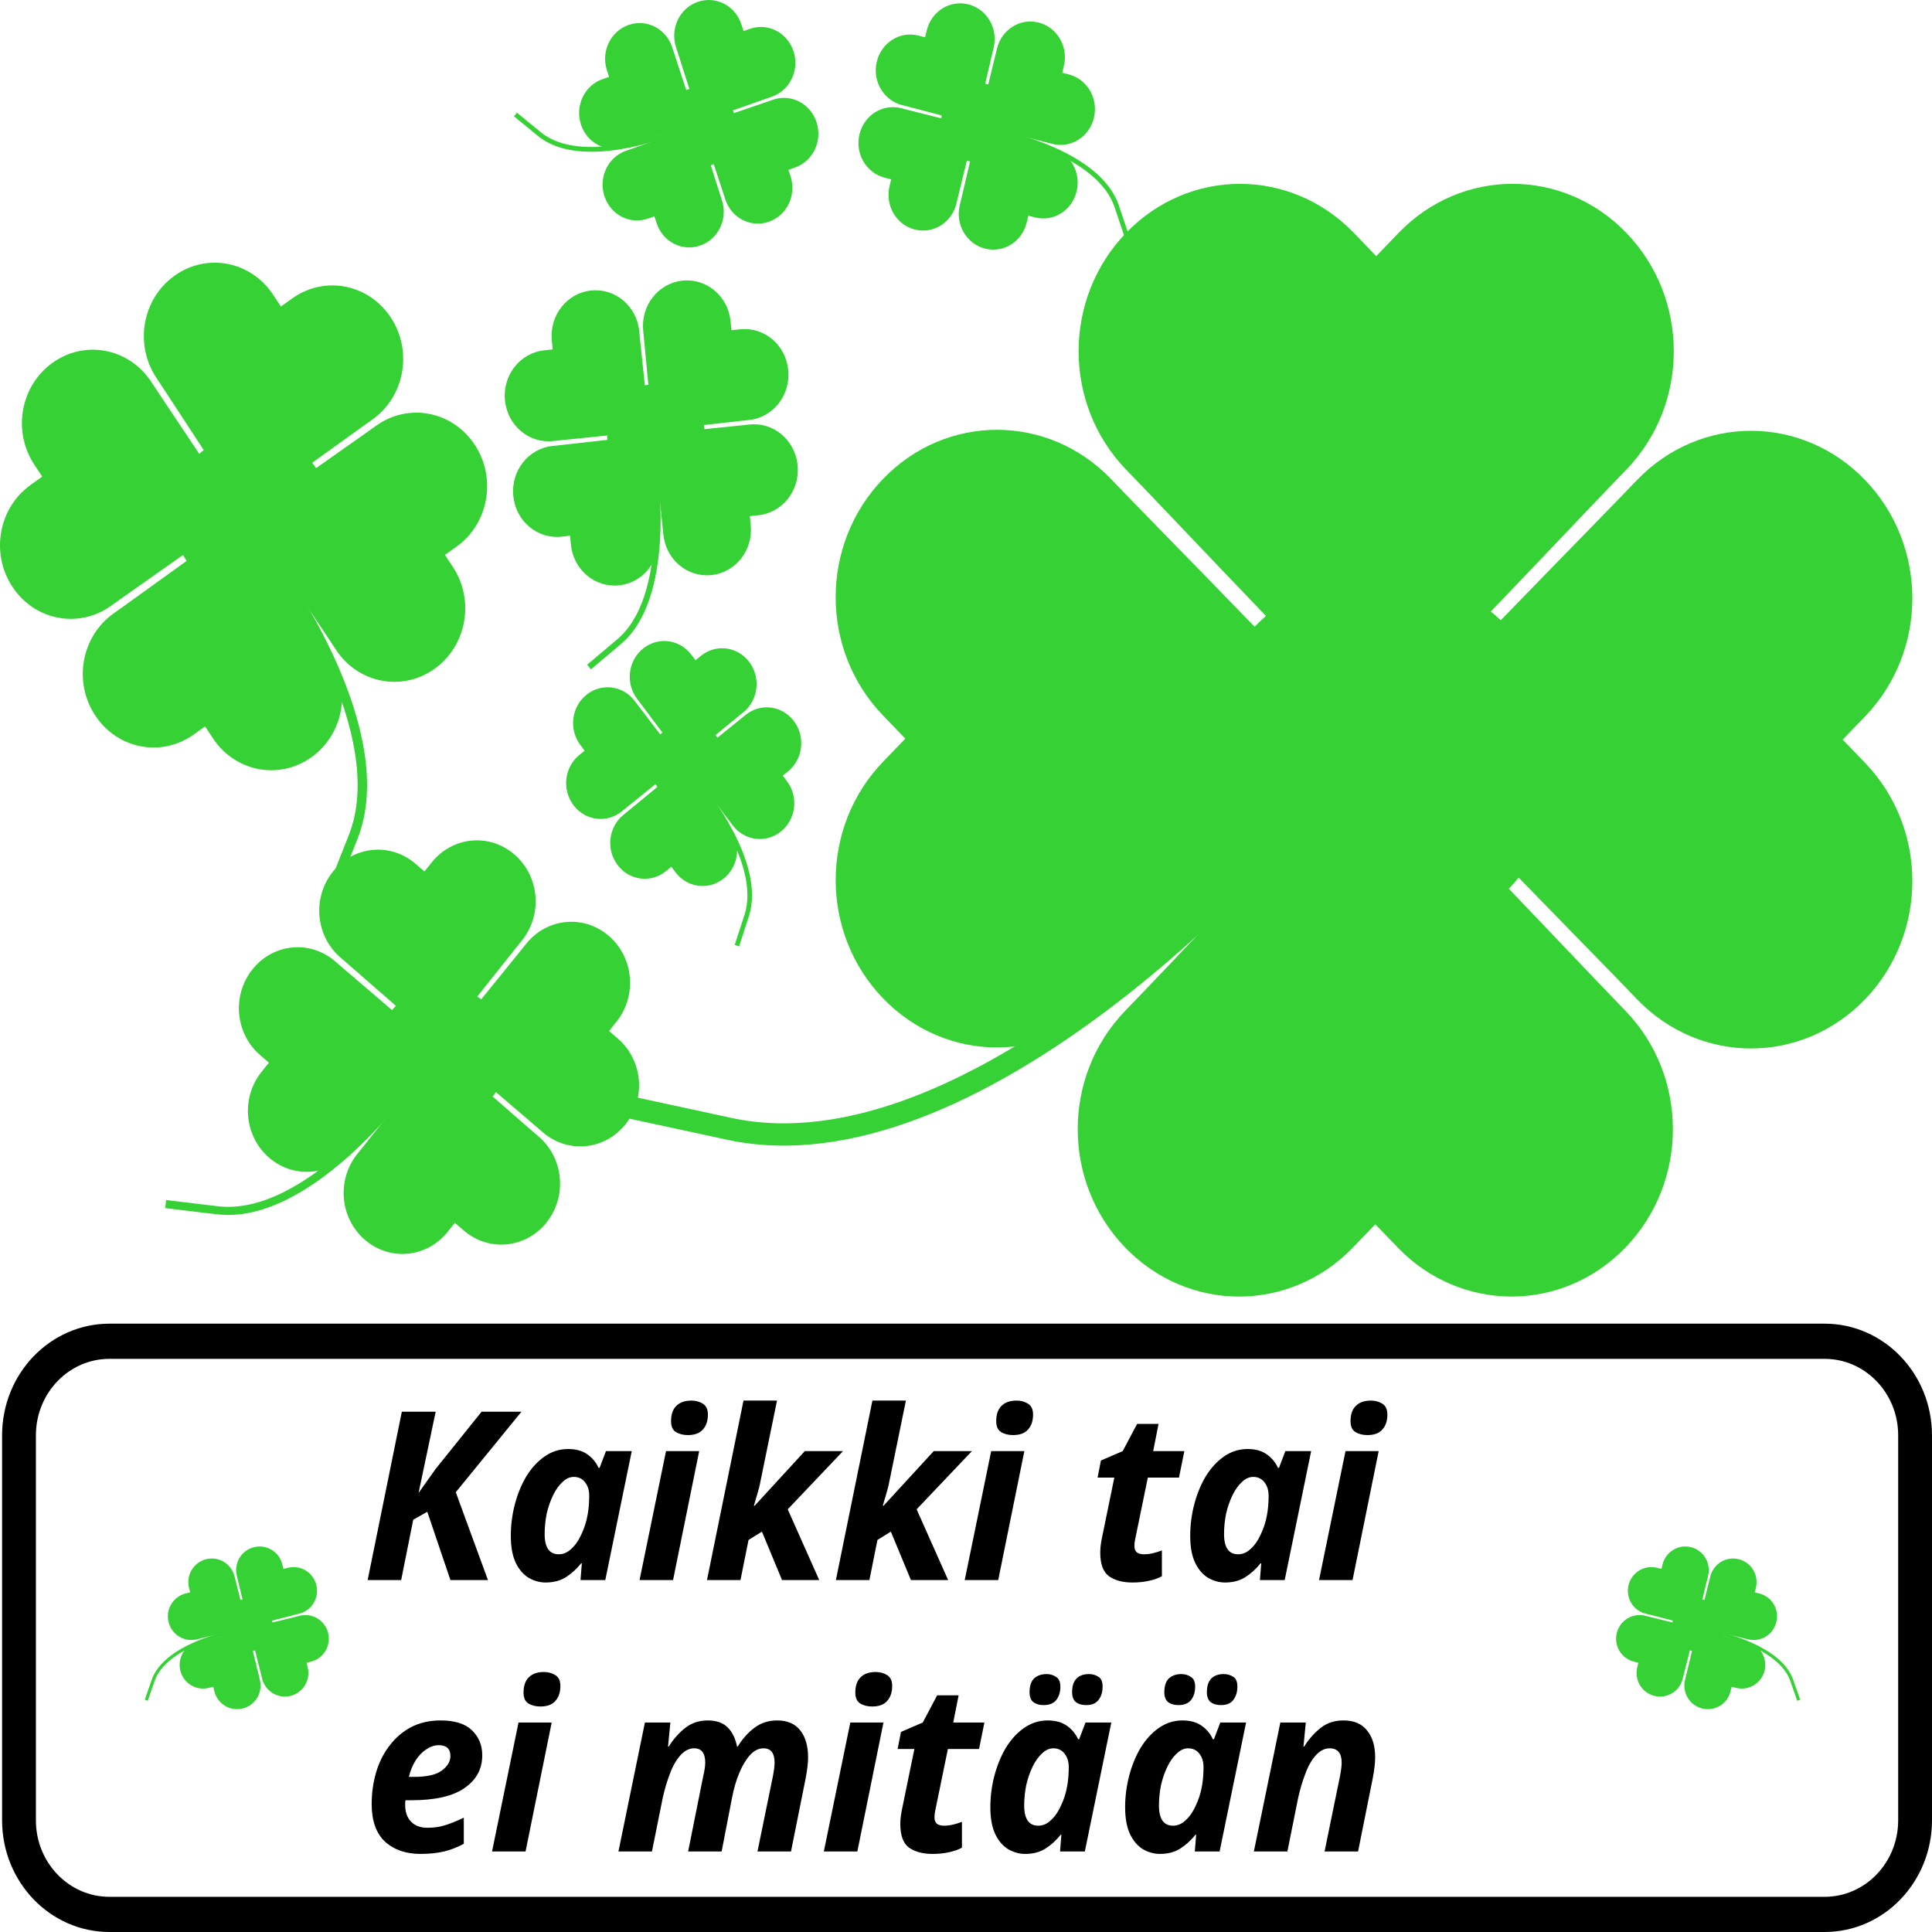
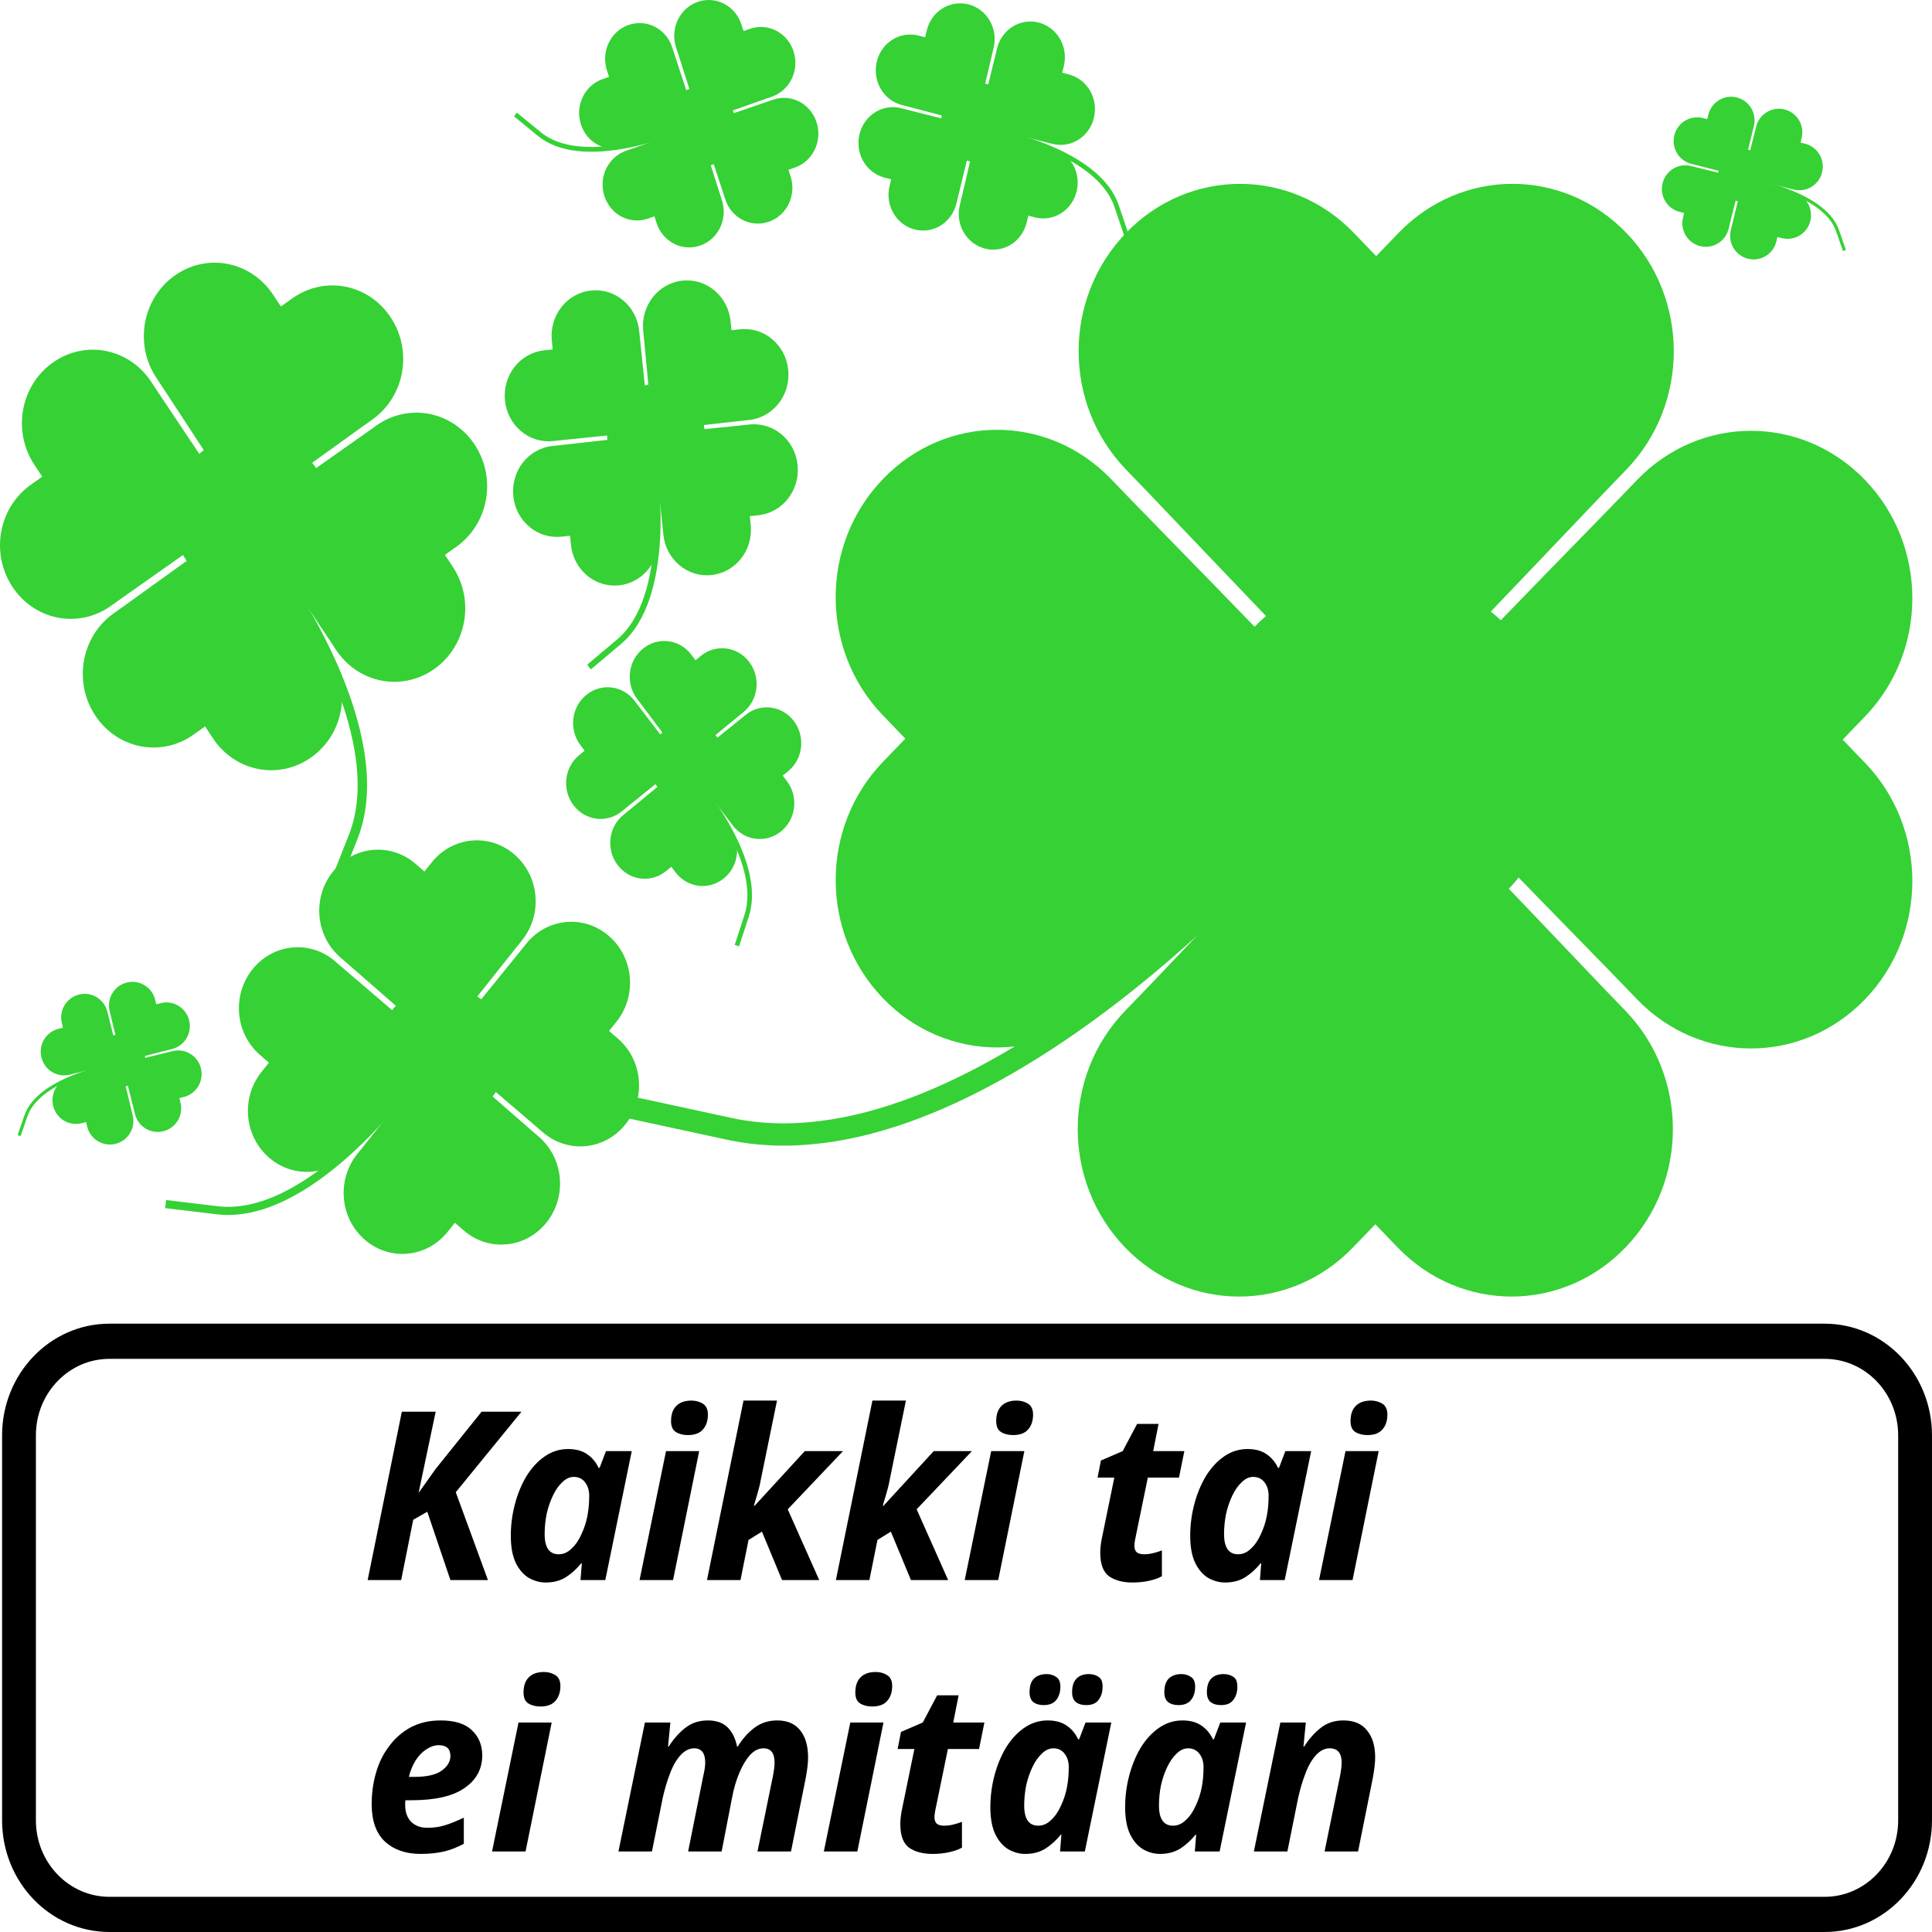
<svg xmlns="http://www.w3.org/2000/svg" xmlns:xlink="http://www.w3.org/1999/xlink" width="90mm" height="90.001mm" viewBox="0 0 90 90.001" version="1.1" id="svg1">
  <defs id="defs1" />
-   <g id="layer1" transform="translate(-95.6983,-43.37576)">
-     <g id="g24" transform="matrix(1.000144,0,0,1.037938,24.73354,16.07638)">
-       <path id="rect14" style="fill:#35d135;fill-opacity:1;stroke:none;stroke-width:0.123;stroke-opacity:1" d="m 128.708,34.553 c -1.919,10e-7 -3.838,0.735 -5.308,2.205 -2.941,2.941 -2.941,7.675 0,10.616 l 1.039,1.039 c 10.623,10.759 10.616,10.616 10.616,10.616 0,0 -0.073,0.224 10.616,-10.616 l 1.039,-1.039 c 2.941,-2.941 2.941,-7.675 -1e-5,-10.616 -2.941,-2.941 -7.675,-2.941 -10.616,0 l -1.039,1.039 -1.039,-1.039 c -1.47,-1.47 -3.389,-2.205 -5.308,-2.205 z" />
-       <use x="0" y="0" xlink:href="#rect14" id="use17" transform="rotate(90,135.0684,59.51109)" />
-       <use x="0" y="0" xlink:href="#rect14" id="use17-5" transform="rotate(180,135.0341,59.52305)" />
-       <use x="0" y="0" xlink:href="#rect14" id="use17-5-9" transform="rotate(-90,134.9165,59.59098)" />
-       <circle style="fill:#35d135;fill-opacity:1;stroke:none;stroke-width:0.423;stroke-dasharray:none;stroke-opacity:1" id="path20" cx="135.28" cy="60.344" r="8.345" />
-       <path style="fill:none;fill-opacity:1;stroke:#000000;stroke-width:0;stroke-dasharray:none;stroke-opacity:1" d="m 133.487,61.046 c 0,0 -13.566,29.212 -24.871,22.157 C 97.312,76.149 97.312,76.511 97.312,76.511" id="path21" />
-       <path style="fill:none;fill-opacity:1;stroke:#35d135;stroke-width:1;stroke-dasharray:none;stroke-opacity:1" d="m 130.141,64.302 c -0.258,0.323 -13.91,15.02 -25.232,12.661 l -6.512,-1.357" id="path22" />
-     </g>
-     <use x="0" y="0" xlink:href="#g24" id="use24" transform="matrix(0.0804143,-0.4480587,0.416023,0.0804143,61.80532,132.7356)" />
-     <use x="0" y="0" xlink:href="#g24" id="use24-9" transform="matrix(0.1914796,0.09893524,-0.09186149,0.1914796,104.8159,18.42206)" />
-     <use x="0" y="0" xlink:href="#g24" id="use24-9-1" transform="matrix(0.3628228,-0.03424089,0.03179269,0.3628228,55.7296,69.37886)" />
-     <use x="0" y="0" xlink:href="#g24" id="use24-9-1-0" transform="matrix(0.1719961,-0.2194724,0.2037803,0.1719961,82.68905,85.21452)" />
-     <use x="0" y="0" xlink:href="#g24" id="use24-9-0" transform="matrix(-0.1102971,-0.1901938,0.1765952,-0.1102971,145.0723,88.22498)" />
-     <use x="0" y="0" xlink:href="#g24" id="use24-9-0-6" transform="matrix(-0.07504952,-0.1256213,0.1201608,-0.07285025,177.3679,144.9381)" />
-     <use x="0" y="0" xlink:href="#g24" id="use24-9-0-6-6" transform="matrix(0.07504952,-0.1256213,-0.1201608,-0.07285025,104.6307,144.9381)" />
-     <use x="0" y="0" xlink:href="#use24-9-0" id="use1" transform="matrix(0.7889863,0.6376283,-0.5920386,0.7889863,45.30081,-49.9605)" />
-     <g id="g26" transform="matrix(0.9989263,0,0,1.039099,0.1027524,-1.694432)">
-       <rect style="fill:none;fill-opacity:1;stroke:#000000;stroke-width:1.577;stroke-dasharray:none;stroke-opacity:1" id="rect1-3-2" width="88.423" height="25.695" x="96.584" y="103.505" ry="4.218" />
-       <text xml:space="preserve" style="font-style:italic;font-weight:bold;font-size:10.583px;line-height:1.25;font-family:sans-serif;-inkscape-font-specification:'sans-serif Bold Italic';letter-spacing:0px;stroke-width:0.265" x="114.893" y="143.295" id="text27">
-         <tspan id="tspan27" style="letter-spacing:0px;stroke-width:0.265" x="114.893" y="143.295" />
-       </text>
-       <text xml:space="preserve" style="font-style:italic;font-weight:bold;font-size:10.583px;line-height:1.15;font-family:sans-serif;-inkscape-font-specification:'sans-serif Bold Italic';letter-spacing:0px;stroke-width:0.265" x="112.562" y="114.21" id="text28">
-         <tspan id="tspan28" style="line-height:1.15;letter-spacing:0px;stroke-width:0.265" x="112.562" y="114.21">Kaikki tai</tspan>
-         <tspan style="line-height:1.15;letter-spacing:0px;stroke-width:0.265" x="112.562" y="126.381" id="tspan29">ei mitään</tspan>
-       </text>
-     </g>
+   <g id="g24" transform="matrix(1.000144,0,0,1.037938,-70.96476,-27.29937)">
+     <path id="rect14" style="fill:#35d135;fill-opacity:1;stroke:none;stroke-width:0.123;stroke-opacity:1" d="m 128.708,34.553 c -1.919,10e-7 -3.838,0.735 -5.308,2.205 -2.941,2.941 -2.941,7.675 0,10.616 l 1.039,1.039 c 10.623,10.759 10.616,10.616 10.616,10.616 0,0 -0.073,0.224 10.616,-10.616 l 1.039,-1.039 c 2.941,-2.941 2.941,-7.675 -1e-5,-10.616 -2.941,-2.941 -7.675,-2.941 -10.616,0 l -1.039,1.039 -1.039,-1.039 c -1.47,-1.47 -3.389,-2.205 -5.308,-2.205 z" />
+     <use x="0" y="0" xlink:href="#rect14" id="use17" transform="rotate(90,135.0684,59.51109)" />
+     <use x="0" y="0" xlink:href="#rect14" id="use17-5" transform="rotate(180,135.0341,59.52305)" />
+     <use x="0" y="0" xlink:href="#rect14" id="use17-5-9" transform="rotate(-90,134.9165,59.59098)" />
+     <circle style="fill:#35d135;fill-opacity:1;stroke:none;stroke-width:0.423;stroke-dasharray:none;stroke-opacity:1" id="path20" cx="135.28" cy="60.344" r="8.345" />
+     <path style="fill:none;fill-opacity:1;stroke:#000000;stroke-width:0;stroke-dasharray:none;stroke-opacity:1" d="m 133.487,61.046 c 0,0 -13.566,29.212 -24.871,22.157 C 97.312,76.149 97.312,76.511 97.312,76.511" id="path21" />
+     <path style="fill:none;fill-opacity:1;stroke:#35d135;stroke-width:1;stroke-dasharray:none;stroke-opacity:1" d="m 130.141,64.302 c -0.258,0.323 -13.91,15.02 -25.232,12.661 l -6.512,-1.357" id="path22" />
+   </g>
+   <use x="0" y="0" xlink:href="#g24" id="use24" transform="matrix(0.0804143,-0.4480587,0.416023,0.0804143,-8.152162,49.96941)" />
+   <use x="0" y="0" xlink:href="#g24" id="use24-9" transform="matrix(0.1914796,0.09893524,-0.09186149,0.1914796,23.45734,-7.180188)" />
+   <use x="0" y="0" xlink:href="#g24" id="use24-9-1" transform="matrix(0.3628228,-0.03424089,0.03179269,0.3628228,-3.868142,38.46402)" />
+   <use x="0" y="0" xlink:href="#g24" id="use24-9-1-0" transform="matrix(0.1719961,-0.2194724,0.2037803,0.1719961,12.28961,28.29609)" />
+   <use x="0" y="0" xlink:href="#g24" id="use24-9-0" transform="matrix(-0.1102971,-0.1901938,0.1765952,-0.1102971,46.47871,21.86377)" />
+   <use x="0" y="0" xlink:href="#g24" id="use24-9-0-6" transform="matrix(-0.07504952,-0.1256213,0.1201608,-0.07285025,81.83222,18.8448)" />
+   <use x="0" y="0" xlink:href="#g24" id="use24-9-0-6-6" transform="matrix(0.07504952,-0.1256213,-0.1201608,-0.07285025,4.978282,60.07721)" />
+   <use x="0" y="0" xlink:href="#use24-9-0" id="use1" transform="matrix(0.7889863,0.6376283,-0.5920386,0.7889863,-0.572958,1.906568)" />
+   <g id="g26" transform="matrix(0.9989263,0,0,1.039099,-95.59555,-45.07019)">
+     <rect style="fill:none;fill-opacity:1;stroke:#000000;stroke-width:1.577;stroke-dasharray:none;stroke-opacity:1" id="rect1-3-2" width="88.423" height="25.695" x="96.584" y="103.505" ry="4.218" />
+     <text xml:space="preserve" style="font-style:italic;font-weight:bold;font-size:10.583px;line-height:1.25;font-family:sans-serif;-inkscape-font-specification:'sans-serif Bold Italic';letter-spacing:0px;stroke-width:0.265" x="114.893" y="143.295" id="text27">
+       <tspan id="tspan27" style="letter-spacing:0px;stroke-width:0.265" x="114.893" y="143.295" />
+     </text>
+     <text xml:space="preserve" style="font-style:italic;font-weight:bold;font-size:10.583px;line-height:1.15;font-family:sans-serif;-inkscape-font-specification:'sans-serif Bold Italic';letter-spacing:0px;stroke-width:0.265" x="112.562" y="114.21" id="text28">
+       <tspan id="tspan28" style="line-height:1.15;letter-spacing:0px;stroke-width:0.265" x="112.562" y="114.21">Kaikki tai</tspan>
+       <tspan style="line-height:1.15;letter-spacing:0px;stroke-width:0.265" x="112.562" y="126.381" id="tspan29">ei mitään</tspan>
+     </text>
  </g>
</svg>
